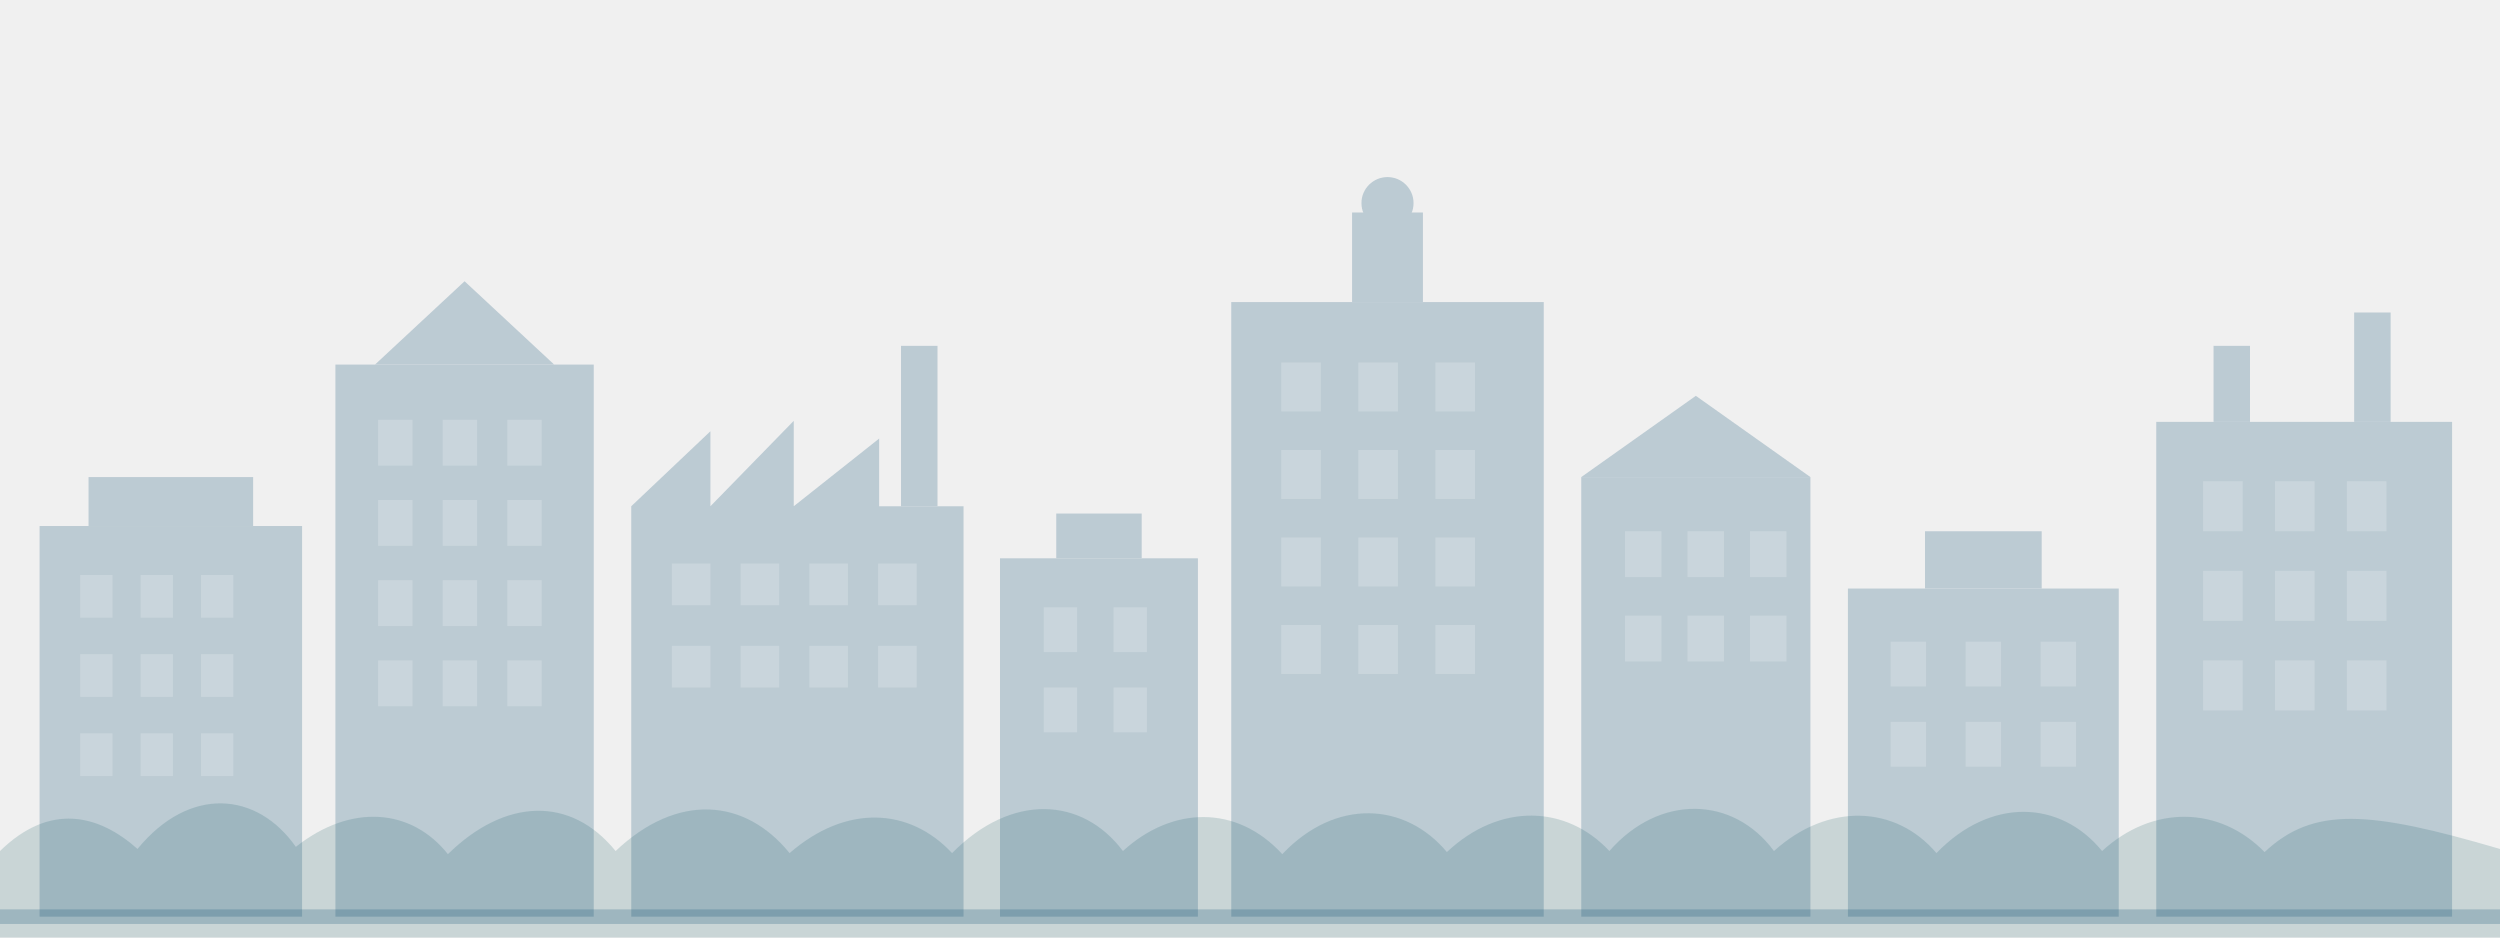
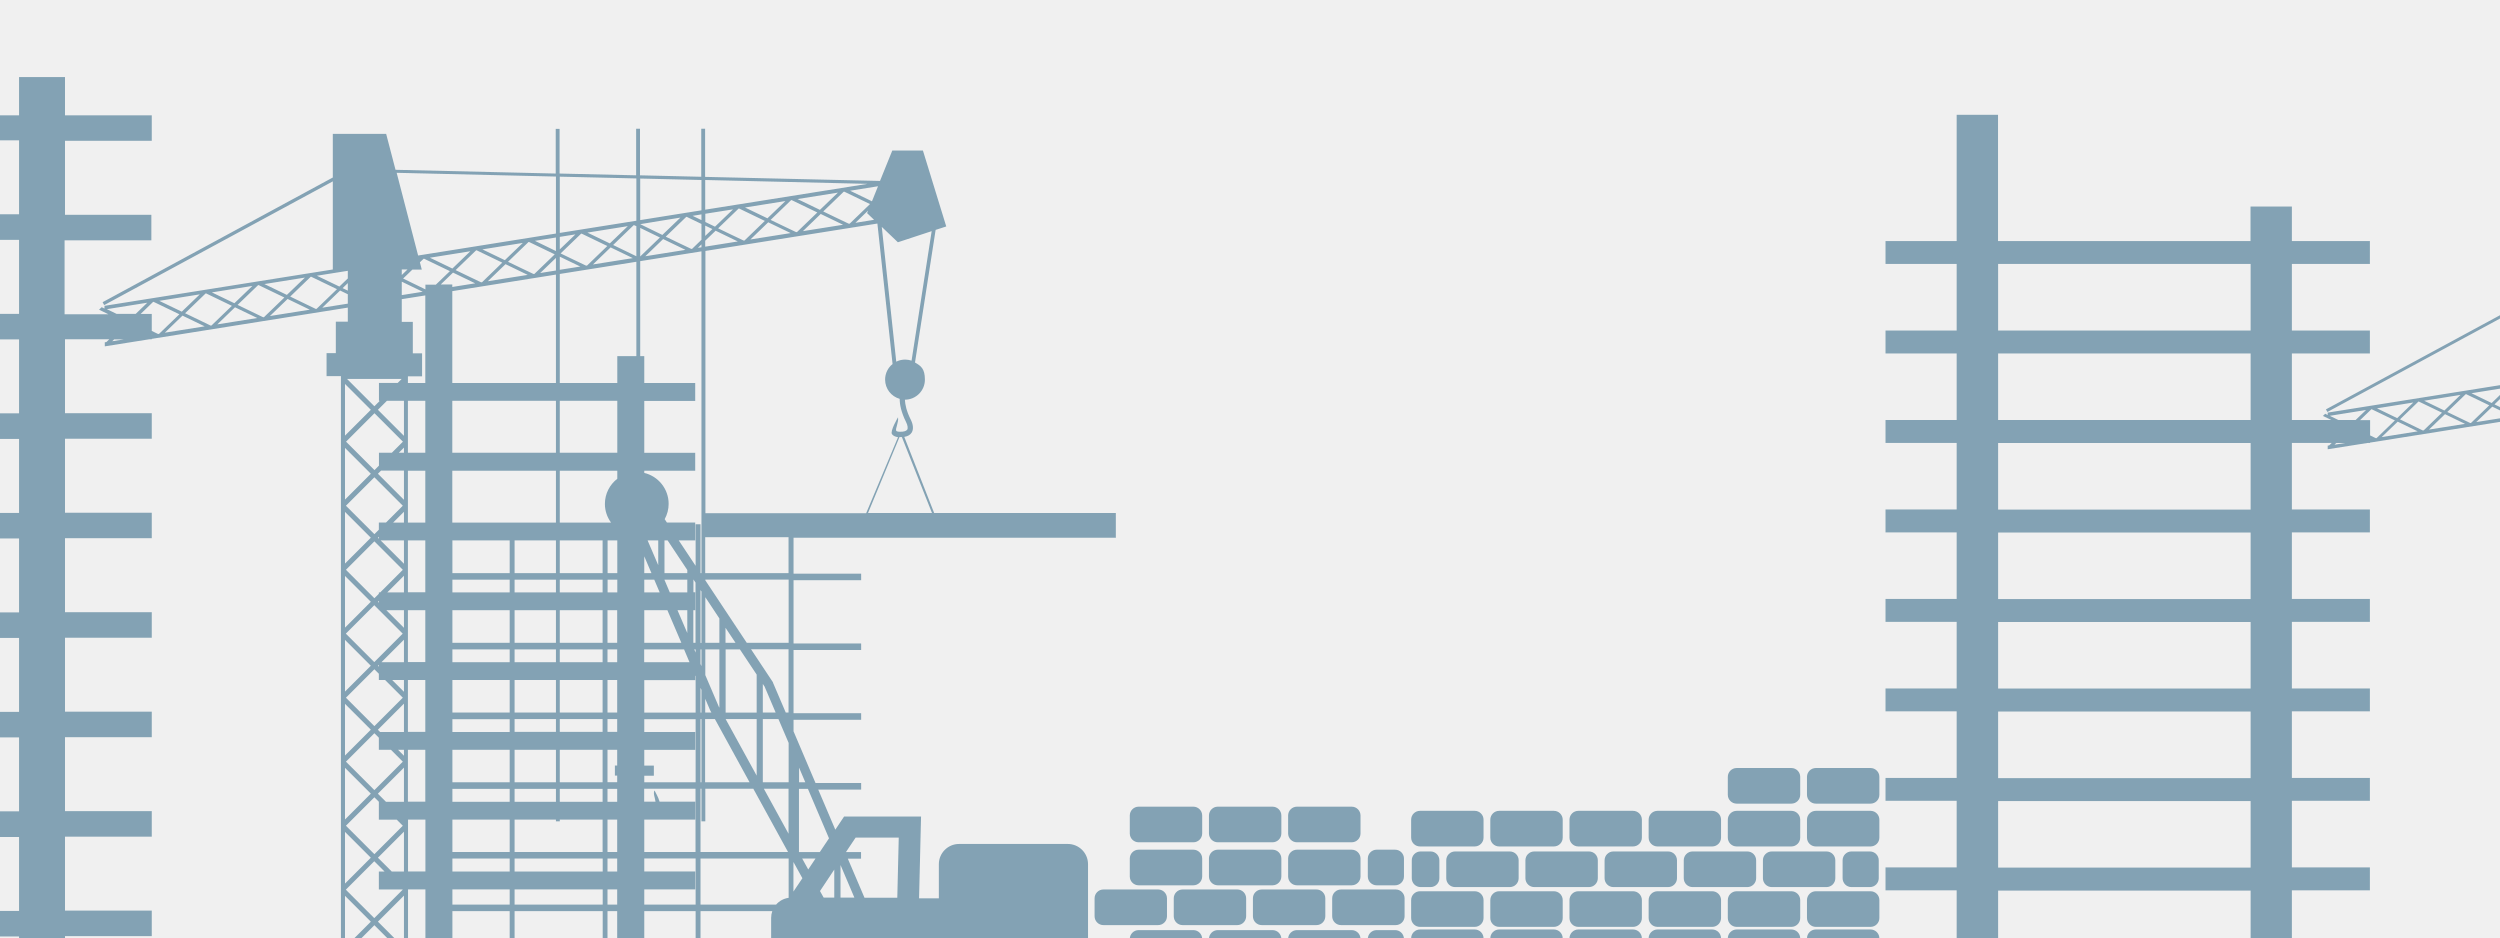
- <svg xmlns="http://www.w3.org/2000/svg" width="2400" height="900" viewBox="0 0 2400 900">
-   <g id="distant-tree-line" fill="#2B6A70" opacity=".2">
-     <path d="M0 817C48 770 95 782 132 815C182 754 247 760 284 813C337 771 395 776 430 820C485 766 548 764 591 817C650 761 715 766 758 819C812 772 873 775 914 819C971 761 1039 765 1078 817C1125 774 1187 772 1231 820C1282 766 1349 770 1389 818C1440 770 1504 773 1545 817C1593 762 1664 764 1703 817C1755 770 1820 773 1859 819C1911 765 1978 768 2018 817C2067 772 2131 774 2174 818C2221 774 2274 778 2400 815V900H0Z" />
+ <svg xmlns="http://www.w3.org/2000/svg" id="Layer_1" version="1.1" viewBox="0 0 2400 900">
+   <defs>
+     <style>
+       .st0, .st1 {
+         opacity: .5;
+       }
+ 
+       .st0, .st2 {
+         fill: #155477;
+       }
+     </style>
+   </defs>
+   <path class="st0" d="M1071.2,515.7v-23.2h-174.4l-28.7-73.1c3.3-.5,5.7-1.9,7.1-4.1,1.9-3.1,1.6-7.5-.9-12.5-4.1-8.1-5.4-14.5-5.6-19.1,0,0,0,0,0,0,10.6,0,19.2-8.6,19.2-19.2s-3.8-13.2-9.5-16.5l19.8-127.3,10.2-3.3-22.4-72.9h-29.4l-11.8,29.2-167.9-3.9v-46.2h-3.7v46.1l-58.8-1.4v-44.7h-3.7v44.7l-73.5-1.7v-42.9h-3.7v42.9l-153.8-3.6-9-34.5h-51.2v41.9l-221,119.7,1.5,2.8,219.5-118.8v84.6l-219.2,34.9v2.6l-2.7-1.3-2.5,2.4,9,4.4h-42.1v-71h83.3v-24.5H62.4v-71h83.3v-24.5H62.4v-36.7H18.3v36.7H-251.2V-24.5h-44.1V110.2h-75.9v24.5h75.9v71h-75.9v24.5h75.9v71h-75.9v24.5h75.9v71h-75.9v24.5h75.9v71h-75.9v24.5h75.9v71h-75.9v24.5h75.9v71h-75.9v24.5h75.9v71h-75.9v24.5h75.9v71h-75.9v24.5h75.9v71h-75.9v24.5h75.9v14.7h44.1v-14.7H18.3v14.7h44.1v-14.7h83.3v-24.5H62.4v-71h83.3v-24.5H62.4v-71h83.3v-24.5H62.4v-71h83.3v-24.5H62.4v-71h83.3v-24.5H62.4v-71h83.3v-24.5H62.4v-71h83.3v-24.5H62.4v-71h42.5l-2.8,2.7-1.5.2v3.9l42.8-6.8h2.3v-.4l188.2-30v13.5h-11.5v30.2h-8.9v22.1h13.8v3.2h-.1c0,.1.1.3.1.3v57.3h-.1c0,.1.1.3.1.3v3.6h-.1c0,.1.1.3.1.3v57.3h-.1c0,.1.1.3.1.3v3.6h-.1c0,.1.1.3.1.3v57.3h-.1c0,.1.1.3.1.3v3.6h-.1c0,.1.1.3.1.3v57.3h-.1c0,.1.1.3.1.3v3.6h-.1c0,.1.1.3.1.3v57.3h-.1c0,.1.1.3.1.3v3.6h-.1c0,.1.1.3.1.3v57.3h-.1c0,.1.1.3.1.3v3.6h-.1c0,.1.1.3.1.3v57.3h-.1c0,.1.1.3.1.3v3.6h-.1c0,.1.1.3.1.3v57.3h-.1c0,.1.1.3.1.3v3.6h-.1c0,.1.1.3.1.3v57.3h-.1c0,.1.1.3.1.3v3.6h-.1c0,.1.1.3.1.3v57.3h-.1c0,.1.1.3.1.3v13.5h64.3v-.8h16.7v10.3h25.9v-10.3h55v25.1h4.7v-25.1h84.6v25.1h4.7v-25.1h9.3v10.3h25.9v-10.3h48.9v-17.2h-48.9v-46.6h49.3v88.9h4.7v-88.9h69.2c2.5,6.4,8.4,11.1,15.4,12.1v14.2c-13.5,2.6-23.7,14.5-23.7,28.8s10.2,26.2,23.7,28.8v5.1h4.7v-4.6c.3,0,.6,0,.9,0h261.5c16.2,0,29.3-13.1,29.3-29.3s-13.1-29.3-29.3-29.3h-73.1v-13.4h74.1c10.7,0,19.4-8.7,19.4-19.4v-88c0-10.7-8.7-19.4-19.4-19.4h-104.4c-10.7,0-19.4,8.7-19.4,19.4v32.8h-19l1.9-78.5h-73.9l-8.4,12.6-16.4-38.5h41.2v-6.3h-43.8l-21.1-49.6v-11.1h64.9v-6.3h-64.9v-60.7h64.9v-6.3h-64.9v-60.7h64.9v-6.3h-64.9v-34.5h309.5ZM-251.2,134.7H18.3v71H-251.2v-71ZM-251.2,230.3H18.3v71H-251.2v-71ZM18.3,970H-251.2v-71H18.3v71ZM18.3,874.5H-251.2v-71H18.3v71ZM18.3,778.9H-251.2v-71H18.3v71ZM18.3,683.4H-251.2v-71H18.3v71ZM18.3,587.9H-251.2v-71H18.3v71ZM18.3,492.4H-251.2v-71H18.3v71ZM18.3,396.8H-251.2v-71H18.3v71ZM894.7,492.5h-61.4l30.2-72.9c.2,0,.3,0,.5,0,.2,0,.4,0,.6,0,.4,0,.8,0,1.2,0l28.9,72.9ZM861.9,232.6l32.5-10.7-19.3,124.3c-1.9-.6-4-1-6.1-1-3.1,0-6,.7-8.6,2l-13.9-129.4,15.5,14.8ZM856.7,349.6c-4.3,3.5-7,8.9-7,14.8,0,8.8,5.9,16.2,14,18.5,0,5.4,1.4,12.8,6.1,22.2,1.6,3.2,2,6,1.1,7.4-.9,1.3-3.2,2-6.7,2-2.9,0-3.7-.7-3.8-.9-.6-.8.1-3.4.7-5.3.7-2.6,1.4-5.2,1-7.7,0,0-7.9,13.3-5.8,16.2,1.2,1.6,3.1,2.5,5.8,2.9l-30.6,73h-154.3v-251.8l165.1-26.3,14.6,135.2ZM745,868.4h-72.5v-44.2h84.6v37.7c-4.8.7-9,3-12,6.5ZM387.8,970.7h-.6l-24.4-24.4,25-25v49.5ZM359.4,942.8l-27.3-27.3,27.3-27.3,15.5,15.5h-11.1v17.2h17.6l-22,22ZM396.3,339.2v-30.2h-10.6v-21.8l22.6-3.6v84.1h-16.7v-6.4h13.6v-22.1h-8.9ZM403.1,251.8l3.6-3.4h.5c0,0,24.7,11.9,24.7,11.9l-13.5,13h-10v4.5l-21.4-10.4,8.9-8.6h9l-1.8-7ZM839.2,211l-18,2.9,12.2-11.8-1,2.5,6.8,6.5ZM815.6,214.7h-.9c0,.1-24.4-11.7-24.4-11.7l19.7-19h.5c0,0,24.7,11.9,24.7,11.9l-19.6,18.9ZM809.2,215.8l-38.4,6.1,17.1-16.5,21.3,10.3ZM787.2,201.5l-21.6-10.4,38.8-6.2-17.3,16.6ZM784.7,203.9l-19.6,18.9h-.9c0,.1-24.4-11.7-24.4-11.7l19.7-19h.5c0,0,24.7,11.9,24.7,11.9ZM758.8,223.8l-38.4,6.1,17.1-16.5,21.4,10.3ZM736.8,209.6l-21.6-10.4,38.8-6.2-17.3,16.6ZM734.3,212l-19.6,18.9h-.9c0,.1-24.4-11.7-24.4-11.7l19.7-19h.5c0,0,24.7,11.9,24.7,11.9ZM677,231.1l10-9.6,21.3,10.3-31.3,5v-5.7ZM673.4,237.4l-3.4.5,3.4-3.3v2.8ZM677,226.6v-10l6.9,3.3-6.9,6.6ZM686.4,217.6l-9.3-4.5v-7.9l26.6-4.2-17.3,16.6ZM673.4,211.3l-8.5-4.1,8.5-1.4v5.5ZM673.4,214.9v15.3l-9,8.7h-.9c0,.1-24.4-11.7-24.4-11.7l19.7-19h.5c0,0,14.1,6.8,14.1,6.8ZM657.9,239.9l-38.4,6.1,17.1-16.5,21.3,10.3ZM636,225.6l-21.4-10.4h0c0-.1,38.6-6.3,38.6-6.3l-17.3,16.6ZM633.5,228l-18.9,18.2v-27.4l18.9,9.2ZM673.4,567.8v49.4h-.9v-50.7l.9,1.3ZM726.4,684.1h-29.8v-60.7h13.7l16.1,24.2v36.5ZM757,800.4l-23.7-43.2h23.7v43.2ZM677,690.3h9.3l33.3,60.7h-42.7v-60.7ZM673.4,751h-.9v-60.7h.9v60.7ZM690,678.3l-12.9-30.2v-24.7h13.5v56l-.6-1.1ZM681.8,682l1.1,2h-5.9v-13.2l4.8,11.2ZM696.6,690.3h29.8v54.3l-29.8-54.3ZM696.5,617.1v-14.4l9.6,14.4h-9.6ZM690.6,617.1h-13.5v-43.8l13.5,20.4v23.4ZM434.3,853.8h55v14.6h-55v-14.6ZM376.1,836.7l-13.3-13.3,25-25v38.3h-11.7ZM362.8,761.9l25-25v32.8h-17.3l-7.7-7.7ZM362.8,700.5l25-25v27.2h-22.9l-2.1-2.1ZM365.8,451.8h22v28l-25-25,3-3ZM423,273.2l11.9-11.5,21.3,10.3-22,3.5v-2.4h-11.3ZM533.7,263.6v104.1h-99.5v-88.2l99.5-15.9ZM468.2,270.1l17.1-16.5,21.3,10.3-38.4,6.1ZM537.4,246.4l19.7,9.5-19.7,3.1v-12.7ZM533.7,259.7l-15.1,2.4,15.1-14.5v12.1ZM533.7,384.8v49.8h-99.5v-49.8h99.5ZM631.9,518.8v23.8l-10.2-23.8h10.2ZM643,568.7l-5.1-12v-.2h21.9v12.2h-16.7ZM659.8,585.8v21.9l-9.4-21.9h9.4ZM633.3,568.7h-14.8v-12.2h9.6l5.2,12.2ZM434.3,786.8h55v31.1h-55v-31.1ZM434.3,769.7v-12.4h55v12.4h-55ZM434.3,719.8h55v31.2h-55v-31.2ZM434.3,702.7v-12.3h55v12.3h-55ZM592.6,518.8v31.4h-9.3v-31.4h9.3ZM592.6,568.7h-9.3v-12.2h9.3v12.2ZM494,652.8h39.7v31.2h-39.7v-31.2ZM578.5,568.7h-41.1v-12.2h41.1v12.2ZM578.5,635.7h-41.1v-12.3h41.1v12.3ZM537.4,617.1v-31.3h41.1v31.3h-41.1ZM533.7,568.7h-39.7v-12.2h39.7v12.2ZM533.7,585.8v31.3h-39.7v-31.3h39.7ZM533.7,623.4v12.3h-39.7v-12.3h39.7ZM537.4,652.8h41.1v31.2h-41.1v-31.2ZM583.2,652.8h9.3v31.2h-9.3v-31.2ZM583.2,635.7v-12.3h9.3v12.3h-9.3ZM583.2,617.1v-31.3h9.3v31.3h-9.3ZM578.5,550.2h-41.1v-31.4h41.1v31.4ZM533.7,550.2h-39.7v-31.4h39.7v31.4ZM489.3,550.2h-55v-31.4h55v31.4ZM434.3,556.5h55v12.2h-55v-12.2ZM489.3,585.8v31.3h-55v-31.3h55ZM434.3,623.4h55v12.3h-55v-12.3ZM489.3,652.8v31.2h-55v-31.2h55ZM494,690.3h39.7v12.3h-39.7v-12.3ZM537.4,690.3h41.1v12.3h-41.1v-12.3ZM583.2,690.3h9.3v12.3h-9.3v-12.3ZM580.7,483.7c0,6.7,2.2,12.9,5.9,18h-49.2v-49.8h55.2v7.7c-7.2,5.6-11.9,14.3-11.9,24.2ZM533.7,501.7h-99.5v-49.8h99.5v49.8ZM408.3,501.7h-16.7v-49.8h16.7v49.8ZM408.3,518.8v49.8h-16.7v-49.8h16.7ZM408.3,585.8v49.8h-16.7v-49.8h16.7ZM408.3,652.8v49.8h-16.7v-49.8h16.7ZM408.3,719.8v49.8h-16.7v-49.8h16.7ZM494,757.3h39.7v12.4h-39.7v-12.4ZM494,751v-31.2h39.7v31.2h-39.7ZM537.4,719.8h41.1v31.2h-41.1v-31.2ZM583.2,719.8h9.3v15.1h-2.2v9.7h2.2v6.3h-9.3v-31.2ZM618.5,550.2v-16.1l6.9,16.1h-6.9ZM592.6,434.6h-55.2v-49.8h55.2v49.8ZM408.3,434.6h-16.7v-49.8h16.7v49.8ZM387.8,434.6h-4.9l4.9-4.9v4.9ZM387.8,501.7h-10.4l10.4-10.4v10.4ZM362.8,516.2l.9-.9v1.9l-.9-.9ZM387.8,518.8v22.4l-22.4-22.4h22.4ZM387.8,568.7h-16l16-16v16ZM387.8,585.8v16.9l-16.9-16.9h16.9ZM363.7,578.6l-.9-.9.9-.9v1.9ZM387.8,635.7h-21.6l21.6-21.6v21.6ZM387.8,652.8v11.3l-11.3-11.3h11.3ZM363.7,640l-.9-.9.9-.9v1.9ZM387.8,719.8v5.7l-5.7-5.7h5.7ZM387.8,786.8h0c0,.1-.1,0-.1,0h.1ZM391.7,786.8h16.7v49.8h-16.7v-49.8ZM434.3,824.2h55v12.5h-55v-12.5ZM494,903.7v-29h84.6v29h-84.6ZM494,868.4v-14.6h84.6v14.6h-84.6ZM494,836.7v-12.5h84.6v12.5h-84.6ZM494,817.9v-31.1h39.7v1.7h3.7v-1.7h41.1v31.1h-84.6ZM537.4,769.7v-12.4h41.1v12.4h-41.1ZM583.2,757.3h9.3v12.4h-9.3v-12.4ZM618.5,585.8h22.2l13.4,31.3h-35.6v-31.3ZM665.7,585.8h1.7v-17.2h-1.7v-12.2h.1l1.9,2.9v57.8h-2.1v-31.3ZM659.8,550.2h-21.9v-31.4h3l18.9,28.4v2.9ZM592.6,341.9v25.8h-55.2v-104.7l73.5-11.7v90.6h-18.3ZM569.1,254l17.1-16.5,21.3,10.3-38.4,6.1ZM610.9,246l-22.3-10.8,19.7-19h.5c0,0,2.1.9,2.1.9v28.9ZM585.5,233.7l-21.6-10.4,38.8-6.2-17.3,16.6ZM583.1,236.1l-19.6,18.9h-.9c0,.1-24.4-11.7-24.4-11.7l19.7-19h.5c0,0,24.7,11.9,24.7,11.9ZM537.4,239.5v-12.1l15-2.4-15,14.4ZM533.7,241l-20.2-9.8,20.2-3.2v13ZM532.6,244.1l-19.6,18.9h-.9c0,.1-24.4-11.7-24.4-11.7l19.7-19h.5c0,0,24.7,11.9,24.7,11.9ZM484.7,249.8l-21.6-10.4,38.8-6.2-17.3,16.6ZM482.2,252.1l-19.5,18.9h-.9c0,.1-24.4-11.7-24.4-11.7l19.7-19h.5c0,0,24.7,11.9,24.7,11.9ZM434.3,257.8l-21.6-10.4,38.8-6.2-17.2,16.6ZM385.7,264v-5.3h5.5l-5.5,5.3ZM405.8,280.1l-20.1,3.2v-12.9l20.1,9.7ZM387.8,384.8v33.6l-25-25,8.6-8.6h16.5ZM386.7,424.1l-10.5,10.5h-12.4v12.4l-4.3,4.3-27.3-27.3,27.3-27.3,27.3,27.3ZM386.7,485.5l-16.1,16.1h-6.9v6.9l-4.3,4.3-27.3-27.3,27.3-27.3,27.3,27.3ZM386.7,547l-21.7,21.7h-1.3v1.3l-4.3,4.3-27.3-27.3,27.3-27.3,27.3,27.3ZM363.7,585.4v.4h.4l22.5,22.5-27.3,27.3-27.3-27.3,27.3-27.3,4.3,4.3ZM363.7,646.8v6h6l17,17-27.3,27.3-27.3-27.3,27.3-27.3,4.3,4.3ZM363.7,708.2v11.6h11.6l11.4,11.4-27.3,27.3-27.3-27.3,27.3-27.3,4.3,4.3ZM363.7,769.7v17.2h17.2l5.8,5.8-27.3,27.3-27.3-27.3,27.3-27.3,4.3,4.3ZM369.3,836.7h-5.6v17.2h22.7l.2.2-27.3,27.3-27.3-27.3,27.3-27.3,9.9,9.9ZM381.7,903.7l-18.9-18.9,25-25v43.9h-6.2ZM391.7,853.8h16.7v49.8h-16.7v-49.8ZM434.3,874.7h55v29h-55v-29ZM583.2,903.7v-29h9.3v29h-9.3ZM583.2,868.4v-14.6h9.3v14.6h-9.3ZM583.2,836.7v-12.5h9.3v12.5h-9.3ZM583.2,817.9v-31.1h9.3v31.1h-9.3ZM618.5,623.4h38.2l5.2,12.3h-43.5v-12.3ZM666.5,623.4h1.3v3.1l-1.3-3.1ZM672.5,623.4h.9v16.1l-.9-2v-14.1ZM673.4,662.3v21.8h-.9v-23.8l.9,2ZM787.2,855.4l13.7-20.6v26.9h-10.2l-3.5-6.3ZM806.9,861.7v-31.3l13.3,31.3h-13.3ZM775.9,834.7l-5.8-10.5h12.8l-7,10.5ZM770.3,843.1l-8.6,12.8v-28.4l8.6,15.6ZM672.5,817.9v-60.7h.9v31.3h3.7v-31.3h46.1l33.3,60.7h-84ZM757,751h-24.7v-60.7h15l9.8,22.9v37.8ZM732.3,684.1v-27.5l1.7,2.5,10.6,24.9h-12.3ZM742.1,655.2l-.2-.4-20.9-31.5h36v60.7h-2.7l-12.3-28.8ZM716.9,617.1l-39.8-60v-.7h80v60.7h-40.2ZM672.5,550.2v-46.9h-4.7v39.9l-16.2-24.4h15.8v-17.2h-27.2l-2.1-3.2c2.4-4.4,3.8-9.4,3.8-14.7,0-14.4-10-26.5-23.4-29.7v-2.1h48.9v-17.2h-48.9v-49.8h48.9v-17.2h-48.9v-25.8h-3.9v-91.2l58.8-9.4v308.9h-.9ZM837,193.2l-20.9-10.1,26.8-4.3-5.8,14.4ZM832.9,176.5l-155.9,24.8v-28.5l155.9,3.7ZM673.4,172.7v29.2l-58.8,9.4v-39.9l58.8,1.4ZM610.9,171.3v40.6l-73.5,11.7v-54l73.5,1.7ZM533.7,169.5v54.7l-132.3,21.1-20.6-79.4,152.9,3.6ZM333.9,259.9v7.4l-8.1,7.8-21.6-10.4,29.6-4.7ZM333.9,271.8v7.2l-5-2.4,5-4.8ZM292.7,266.5l-17.3,16.6-21.6-10.4,38.8-6.2ZM242.3,274.5l-17.3,16.6-21.6-10.4,38.8-6.2ZM191.8,282.6l-17.3,16.6-21.6-10.4,38.8-6.2ZM102.6,296.8l38.8-6.2-11.1,10.7h-18.4l-9.3-4.5ZM107.7,327.6l1.9-1.8h9.4l-11.3,1.8ZM145.7,321.5v-.3l.5.2h-.5ZM151.7,320.6l-6-2.9v-16.3h-10.7l12-11.6h.5c0,0,24.7,11.9,24.7,11.9l-19.6,18.9h-.9ZM158.1,319.5l17.1-16.5,21.3,10.3-38.4,6.1ZM202.1,312.5l-24.4-11.8,19.7-19h.5c0,0,24.7,11.9,24.7,11.9l-19.6,18.9h-.9ZM208.5,311.5l17.1-16.5,21.4,10.3-38.4,6.1ZM252.5,304.5l-24.4-11.8,19.7-19h.5c0,0,24.7,11.9,24.7,11.9l-19.6,18.9h-.9ZM259,303.5l17.1-16.5,21.3,10.3-38.4,6.1ZM303,296.5l-24.4-11.8,19.7-19h.5c0,0,24.7,11.9,24.7,11.9l-19.6,18.9h-.9ZM309.4,295.4l17.1-16.5,7.4,3.6v9l-24.5,3.9ZM385.6,363.8l-3.8,3.8h-18v17.2h.8l-5.2,5.2-26.2-26.2h52.3ZM331.2,368.6l24.8,24.8-24.8,24.8v-49.6ZM331.2,430l24.8,24.8-24.8,24.8v-49.6ZM331.2,491.4l24.8,24.8-24.8,24.8v-49.6ZM331.2,552.9l24.8,24.8-24.8,24.8v-49.6ZM331.2,614.3l24.8,24.8-24.8,24.8v-49.6ZM331.2,675.7l24.8,24.8-24.8,24.8v-49.6ZM331.2,737.1l24.8,24.8-24.8,24.8v-49.6ZM331.2,798.6l24.8,24.8-24.8,24.8v-49.6ZM331.2,860l24.8,24.8-24.8,24.8v-49.6ZM331.2,921.4l24.8,24.8-24.8,24.8v-49.6ZM331.2,977.8l28.2-28.2,21.1,21.1h-16.7v14.1h-32.5v-7ZM391.7,970.7v-49.8h16.7v49.8h-16.7ZM434.3,970.7v-46.6h55v46.6h-55ZM494,970.7v-46.6h84.6v46.6h-84.6ZM592.6,970.7h-9.3v-46.6h9.3v46.6ZM667.8,917.8h-.4v-14.1h-48.9v-29h49.3v43.1ZM667.8,868.4h-49.3v-14.6h48.9v-17.2h-48.9v-12.5h49.3v44.2ZM667.8,817.9h-49.3v-31.1h48.9v-17.2h-34.2c-1.3-4.7-4.2-9.1-4.8-10.8-1.7,2.5.4,6.9.9,10.8h-10.9v-12.4h49.3v60.7ZM667.8,751h-49.3v-6.3h9.2v-9.7h-9.2v-15.1h48.9v-17.2h-48.9v-12.3h49.3v60.7ZM618.5,684.1v-31.2h48.9v-4.4l.4.8v34.8h-49.3ZM672.5,917.8v-43.1h68.9c-.7,2-1.1,4.2-1.1,6.4v35.8c0,.3,0,.6,0,.9h-67.8ZM828.8,949.7h-66.1c-.3,0-.6,0-.9,0v-13.4h67v13.4ZM862.8,804.1l-1.4,57.7h-31.5l-16-37.5h12.7v-6.3h-14.5l9.3-13.9h41.4ZM795.9,804.7l-8.9,13.3h-20v-60.7h8.6l20.2,47.4ZM773.1,751h-6v-14.1l6,14.1ZM757,690.3h0c0,0,0,0,0,0ZM757,550.2h-80v-34.5h80v34.5Z" />
+   <path class="st0" d="M3107.9,596.1v-20.9h-156.9l-25.8-65.8c3-.5,5.2-1.7,6.4-3.7,1.7-2.8,1.5-6.7-.8-11.2-3.7-7.3-4.8-13.1-5-17.2,0,0,0,0,0,0,9.5,0,17.3-7.7,17.3-17.3s-3.4-11.9-8.5-14.9l17.8-114.5,9.1-3-20.2-65.6h-26.5l-10.6,26.3-151-3.5v-41.6h-3.3v41.5l-52.9-1.2v-40.3h-3.3v40.2l-66.1-1.5v-38.6h-3.3v38.6l-138.3-3.2-8.1-31h-46.1v37.7l-198.9,107.6,1.4,2.5,197.5-106.9v76.1l-197.2,31.4v2.3l-2.4-1.2-2.2,2.1,8.1,3.9h-37.9v-63.9h74.9v-22h-74.9v-63.9h74.9v-22h-74.9v-33.1h-39.7v33.1h-242.4v-121.2h-39.7v121.2h-68.3v22h68.3v63.9h-68.3v22h68.3v63.9h-68.3v22h68.3v63.9h-68.3v22h68.3v63.9h-68.3v22h68.3v63.9h-68.3v22h68.3v63.9h-68.3v22h68.3v63.9h-68.3v22h68.3v63.9h-68.3v22h68.3v63.9h-68.3v22h68.3v13.2h39.7v-13.2h242.4v13.2h39.7v-13.2h74.9v-22h-74.9v-63.9h74.9v-22h-74.9v-63.9h74.9v-22h-74.9v-63.9h74.9v-22h-74.9v-63.9h74.9v-22h-74.9v-63.9h74.9v-22h-74.9v-63.9h74.9v-22h-74.9v-63.9h38.3l-2.5,2.4-1.4.2v3.5l38.5-6.1h2.1v-.3l169.4-27v12.2h-10.3v27.2h-8v19.9h12.4v2.9h-.1c0,.1.1.2.1.2v51.5h-.1c0,.1.1.2.1.2v3.3h-.1c0,.1.1.2.1.2v51.5h-.1c0,.1.1.2.1.2v3.3h-.1c0,.1.1.2.1.2v51.5h-.1c0,.1.1.2.1.2v3.3h-.1c0,.1.1.2.1.2v51.5h-.1c0,.1.1.2.1.2v3.3h-.1c0,.1.1.2.1.2v51.5h-.1c0,.1.1.2.1.2v3.3h-.1c0,.1.1.2.1.2v51.5h-.1c0,.1.1.2.1.2v3.3h-.1c0,.1.1.2.1.2v51.5h-.1c0,.1.1.2.1.2v3.3h-.1c0,.1.1.2.1.2v51.5h-.1c0,.1.1.2.1.2v3.3h-.1c0,.1.1.2.1.2v51.5h-.1c0,.1.1.2.1.2v3.3h-.1c0,.1.1.2.1.2v51.5h-.1c0,.1.1.2.1.2v12.1h57.8v-.7h15v9.3h23.3v-9.3h49.5v22.6h4.2v-22.6h76.1v22.6h4.2v-22.6h8.4v9.3h23.3v-9.3h44v-15.5h-44v-42h44.4v80h4.2v-80h62.2c2.3,5.8,7.5,10,13.8,10.9v12.7c-12.2,2.4-21.3,13.1-21.3,25.9s9.2,23.5,21.3,25.9v4.6h4.2v-4.1c.3,0,.6,0,.8,0h235.2c14.6,0,26.4-11.8,26.4-26.4s-11.8-26.4-26.4-26.4h-65.7v-12.1h66.6c9.6,0,17.4-7.8,17.4-17.4v-79.2c0-9.6-7.8-17.4-17.4-17.4h-93.9c-9.6,0-17.4,7.8-17.4,17.4v29.5h-17.1l1.7-70.7h-66.5l-7.5,11.3-14.7-34.6h37v-5.6h-39.4l-19-44.6v-10h58.4v-5.6h-58.4v-54.6h58.4v-5.6h-58.4v-54.6h58.4v-5.6h-58.4v-31.1h278.4ZM1918.2,253.4h242.4v63.9h-242.4v-63.9ZM1918.2,339.3h242.4v63.9h-242.4v-63.9ZM2160.6,1004.8h-242.4v-63.9h242.4v63.9ZM2160.6,918.9h-242.4v-63.9h242.4v63.9ZM2160.6,832.9h-242.4v-63.9h242.4v63.9ZM2160.6,747h-242.4v-63.9h242.4v63.9ZM2160.6,661h-242.4v-63.9h242.4v63.9ZM2160.6,575.1h-242.4v-63.9h242.4v63.9ZM2160.6,489.2h-242.4v-63.9h242.4v63.9ZM2949.1,575.2h-55.2l27.2-65.6c.2,0,.3,0,.5,0,.2,0,.4,0,.5,0,.4,0,.7,0,1.1,0l26,65.6ZM2919.6,341.5l29.2-9.6-17.4,111.8c-1.7-.6-3.6-.9-5.5-.9-2.8,0-5.4.7-7.7,1.8l-12.5-116.5,13.9,13.3ZM2914.9,446.7c-3.9,3.2-6.3,8-6.3,13.3,0,7.9,5.3,14.6,12.6,16.6,0,4.9,1.3,11.6,5.5,19.9,1.4,2.9,1.8,5.4,1,6.7-.8,1.2-2.9,1.8-6,1.8-2.7,0-3.3-.7-3.4-.8-.5-.7.1-3.1.6-4.8.6-2.3,1.3-4.7.9-7,0,0-7.1,12-5.2,14.5,1,1.4,2.8,2.2,5.2,2.6l-27.6,65.7h-138.8v-226.5l148.6-23.7,13.1,121.7ZM2814.5,913.5h-65.3v-39.8h76.1v33.9c-4.3.6-8.1,2.7-10.8,5.9ZM2493.1,1005.4h-.5l-22-22,22.5-22.5v44.5ZM2467.5,980.4l-24.6-24.6,24.6-24.6,13.9,13.9h-10v15.5h15.9l-19.8,19.8ZM2500.8,437.3v-27.2h-9.6v-19.6l20.4-3.2v75.7h-15v-5.8h12.2v-19.9h-8ZM2506.8,358.6l3.2-3.1h.4c0,0,22.2,10.7,22.2,10.7l-12.1,11.7h-9v4.1l-19.2-9.3,8-7.8h8.1l-1.6-6.3ZM2899.2,322l-16.2,2.6,11-10.6-.9,2.2,6.1,5.8ZM2878,325.3h-.8c0,.1-22-10.5-22-10.5l17.7-17.1h.4c0,0,22.2,10.7,22.2,10.7l-17.6,17ZM2872.2,326.3l-34.6,5.5,15.4-14.8,19.2,9.3ZM2852.4,313.5l-19.4-9.4,34.9-5.6-15.5,15ZM2850.2,315.6l-17.6,17h-.8c0,.1-22-10.5-22-10.5l17.7-17.1h.4c0,0,22.2,10.7,22.2,10.7ZM2826.8,333.5l-34.6,5.5,15.4-14.8,19.2,9.3ZM2807.1,320.7l-19.4-9.4,34.9-5.6-15.5,15ZM2804.8,322.8l-17.6,17h-.8c0,.1-22-10.5-22-10.5l17.7-17.1h.4c0,0,22.2,10.7,22.2,10.7ZM2753.3,340.1l9-8.6,19.2,9.3-28.2,4.5v-5.1ZM2750,345.7l-3.1.5,3.1-3v2.5ZM2753.3,336v-9l6.2,3-6.2,6ZM2761.7,327.9l-8.4-4.1v-7.1l23.9-3.8-15.5,15ZM2750,322.2l-7.7-3.7,7.7-1.2v5ZM2750,325.5v13.7l-8.1,7.8h-.8c0,.1-22-10.5-22-10.5l17.7-17.1h.4c0,0,12.7,6.1,12.7,6.1ZM2736.1,348l-34.6,5.5,15.4-14.8,19.2,9.3ZM2716.3,335.2l-19.2-9.3h0c0,0,34.8-5.6,34.8-5.6l-15.5,15ZM2714.1,337.3l-17,16.4v-24.7l17,8.2ZM2750,642.9v44.4h-.8v-45.6l.8,1.2ZM2797.7,747.6h-26.8v-54.6h12.4l14.5,21.8v32.8ZM2825.3,852.3l-21.3-38.8h21.3v38.8ZM2753.3,753.2h8.4l30,54.6h-38.4v-54.6ZM2750,807.8h-.8v-54.6h.8v54.6ZM2764.9,742.4l-11.6-27.2v-22.2h12.2v50.4l-.6-1ZM2757.6,745.8l1,1.8h-5.3v-11.9l4.3,10.1ZM2770.8,753.2h26.8v48.8l-26.8-48.8ZM2770.8,687.4v-13l8.6,13h-8.6ZM2765.5,687.4h-12.2v-39.4l12.2,18.4v21.1ZM2534.9,900.3h49.5v13.1h-49.5v-13.1ZM2482.5,884.9l-12-12,22.5-22.5v34.5h-10.6ZM2470.6,817.7l22.5-22.5v29.5h-15.6l-6.9-6.9ZM2470.6,762.4l22.5-22.5v24.5h-20.6l-1.9-1.9ZM2473.3,538.6h19.8v25.2l-22.5-22.5,2.7-2.7ZM2524.7,377.9l10.7-10.3,19.2,9.3-19.8,3.2v-2.1h-10.1ZM2624.4,369.3v93.6h-89.5v-79.4l89.5-14.3ZM2565.4,375.2l15.4-14.8,19.2,9.3-34.6,5.5ZM2627.7,353.8l17.7,8.6-17.7,2.8v-11.4ZM2624.4,365.8l-13.5,2.2,13.5-13.1v10.9ZM2624.4,478.4v44.8h-89.5v-44.8h89.5ZM2712.7,598.9v21.5l-9.2-21.5h9.2ZM2722.7,643.8l-4.6-10.8v-.2h19.7v11h-15ZM2737.7,659.2v19.7l-8.4-19.7h8.4ZM2713.9,643.8h-13.3v-11h8.6l4.7,11ZM2534.9,840h49.5v28h-49.5v-28ZM2534.9,824.6v-11.2h49.5v11.2h-49.5ZM2534.9,779.8h49.5v28h-49.5v-28ZM2534.9,764.3v-11.1h49.5v11.1h-49.5ZM2677.3,598.9v28.2h-8.4v-28.2h8.4ZM2677.3,643.8h-8.4v-11h8.4v11ZM2588.6,719.5h35.7v28.1h-35.7v-28.1ZM2664.7,643.8h-37v-11h37v11ZM2664.7,704h-37v-11h37v11ZM2627.7,687.4v-28.2h37v28.2h-37ZM2624.4,643.8h-35.7v-11h35.7v11ZM2624.4,659.2v28.2h-35.7v-28.2h35.7ZM2624.4,693v11h-35.7v-11h35.7ZM2627.7,719.5h37v28.1h-37v-28.1ZM2668.9,719.5h8.4v28.1h-8.4v-28.1ZM2668.9,704v-11h8.4v11h-8.4ZM2668.9,687.4v-28.2h8.4v28.2h-8.4ZM2664.7,627.1h-37v-28.2h37v28.2ZM2624.4,627.1h-35.7v-28.2h35.7v28.2ZM2584.4,627.1h-49.5v-28.2h49.5v28.2ZM2534.9,632.8h49.5v11h-49.5v-11ZM2584.4,659.2v28.2h-49.5v-28.2h49.5ZM2534.9,693h49.5v11h-49.5v-11ZM2584.4,719.5v28.1h-49.5v-28.1h49.5ZM2588.6,753.2h35.7v11.1h-35.7v-11.1ZM2627.7,753.2h37v11.1h-37v-11.1ZM2668.9,753.2h8.4v11.1h-8.4v-11.1ZM2666.6,567.3c0,6,2,11.6,5.3,16.2h-44.2v-44.8h49.7v6.9c-6.5,5-10.7,12.9-10.7,21.7ZM2624.4,583.5h-89.5v-44.8h89.5v44.8ZM2511.6,583.5h-15v-44.8h15v44.8ZM2511.6,598.9v44.8h-15v-44.8h15ZM2511.6,659.2v44.8h-15v-44.8h15ZM2511.6,719.5v44.8h-15v-44.8h15ZM2511.6,779.8v44.8h-15v-44.8h15ZM2588.6,813.4h35.7v11.2h-35.7v-11.2ZM2588.6,807.8v-28h35.7v28h-35.7ZM2627.7,779.8h37v28h-37v-28ZM2668.9,779.8h8.4v13.6h-2v8.7h2v5.7h-8.4v-28ZM2700.6,627.1v-14.5l6.2,14.5h-6.2ZM2677.3,523.2h-49.7v-44.8h49.7v44.8ZM2511.6,523.2h-15v-44.8h15v44.8ZM2493.1,523.2h-4.4l4.4-4.4v4.4ZM2493.1,583.5h-9.4l9.4-9.4v9.4ZM2470.6,596.6l.8-.8v1.7l-.8-.8ZM2493.1,598.9v20.2l-20.2-20.2h20.2ZM2493.1,643.8h-14.4l14.4-14.4v14.4ZM2493.1,659.2v15.2l-15.2-15.2h15.2ZM2471.4,652.7l-.8-.8.8-.8v1.7ZM2493.1,704h-19.4l19.4-19.4v19.4ZM2493.1,719.5v10.2l-10.2-10.2h10.2ZM2471.4,708l-.8-.8.8-.8v1.7ZM2493.1,779.8v5.1l-5.1-5.1h5.1ZM2493.1,840h0c0,.1-.1,0-.1,0h.1ZM2496.5,840h15v44.8h-15v-44.8ZM2534.9,873.7h49.5v11.2h-49.5v-11.2ZM2588.6,945.2v-26.1h76.1v26.1h-76.1ZM2588.6,913.5v-13.1h76.1v13.1h-76.1ZM2588.6,884.9v-11.2h76.1v11.2h-76.1ZM2588.6,868v-28h35.7v1.5h3.3v-1.5h37v28h-76.1ZM2627.7,824.6v-11.2h37v11.2h-37ZM2668.9,813.4h8.4v11.2h-8.4v-11.2ZM2700.6,659.2h19.9l12,28.2h-32v-28.2ZM2743.1,659.2h1.5v-15.5h-1.5v-11h.1l1.7,2.6v52h-1.9v-28.2ZM2737.7,627.1h-19.7v-28.2h2.7l17,25.6v2.6ZM2677.3,439.7v23.2h-49.7v-94.2l66.1-10.5v81.5h-16.5ZM2656.2,360.7l15.4-14.8,19.2,9.3-34.6,5.5ZM2693.8,353.4l-20-9.7,17.7-17.1h.4c0,0,1.9.8,1.9.8v26ZM2671,342.4l-19.4-9.4,34.9-5.6-15.5,15ZM2668.7,344.5l-17.6,17h-.8c0,.1-22-10.5-22-10.5l17.7-17.1h.4c0,0,22.2,10.7,22.2,10.7ZM2627.7,347.6v-10.8l13.5-2.1-13.5,13ZM2624.4,349l-18.1-8.8,18.1-2.9v11.7ZM2623.4,351.8l-17.6,17h-.8c0,.1-22-10.5-22-10.5l17.7-17.1h.4c0,0,22.2,10.7,22.2,10.7ZM2580.2,356.8l-19.4-9.4,34.9-5.6-15.5,15ZM2578,359l-17.6,17h-.8c0,.1-22-10.5-22-10.5l17.7-17.1h.4c0,0,22.2,10.7,22.2,10.7ZM2534.9,364.1l-19.4-9.4,34.9-5.6-15.5,15ZM2491.2,369.7v-4.8h5l-5,4.8ZM2509.3,384.1l-18.1,2.9v-11.6l18.1,8.8ZM2493.1,478.4v30.2l-22.5-22.5,7.7-7.7h14.8ZM2492.1,513.7l-9.5,9.5h-11.2v11.2l-3.9,3.9-24.6-24.6,24.6-24.6,24.6,24.6ZM2492.1,569l-14.5,14.5h-6.2v6.2l-3.9,3.9-24.6-24.6,24.6-24.6,24.6,24.6ZM2492.1,624.2l-19.5,19.5h-1.2v1.2l-3.9,3.9-24.6-24.6,24.6-24.6,24.6,24.6ZM2471.4,658.8v.4h.4l20.3,20.3-24.6,24.6-24.6-24.6,24.6-24.6,3.9,3.9ZM2471.4,714.1v5.4h5.4l15.3,15.3-24.6,24.6-24.6-24.6,24.6-24.6,3.9,3.9ZM2471.4,769.3v10.4h10.4l10.3,10.3-24.6,24.6-24.6-24.6,24.6-24.6,3.9,3.9ZM2471.4,824.6v15.4h15.4l5.2,5.2-24.6,24.6-24.6-24.6,24.6-24.6,3.9,3.9ZM2476.4,884.9h-5v15.5h20.5l.2.2-24.6,24.6-24.6-24.6,24.6-24.6,8.9,8.9ZM2487.5,945.2l-17-17,22.5-22.5v39.5h-5.5ZM2496.5,900.3h15v44.8h-15v-44.8ZM2534.9,919.1h49.5v26.1h-49.5v-26.1ZM2668.9,945.2v-26.1h8.4v26.1h-8.4ZM2668.9,913.5v-13.1h8.4v13.1h-8.4ZM2668.9,884.9v-11.2h8.4v11.2h-8.4ZM2668.9,868v-28h8.4v28h-8.4ZM2700.6,693h34.4l4.7,11h-39.1v-11ZM2743.8,693h1.2v2.8l-1.2-2.8ZM2749.2,693h.8v14.5l-.8-1.8v-12.7ZM2750,728v19.6h-.8v-21.4l.8,1.8ZM2852.4,901.7l12.3-18.5v24.2h-9.2l-3.1-5.7ZM2870.1,907.4v-28.2l12,28.2h-12ZM2842.2,883.1l-5.2-9.5h11.5l-6.3,9.5ZM2837.2,890.7l-7.7,11.5v-25.5l7.7,14ZM2749.2,868v-54.6h.8v28.1h3.3v-28.1h41.5l30,54.6h-75.5ZM2825.3,807.8h-22.2v-54.6h13.5l8.8,20.6v34ZM2803,747.6v-24.7l1.5,2.3,9.6,22.4h-11.1ZM2811.8,721.6v-.3c-.1,0-18.9-28.3-18.9-28.3h32.4v54.6h-2.4l-11-25.9ZM2789.1,687.4l-35.8-54v-.6h72v54.6h-36.1ZM2749.2,627.1v-42.2h-4.2v35.9l-14.5-21.9h14.2v-15.5h-24.5l-1.9-2.9c2.2-3.9,3.4-8.4,3.4-13.3,0-13-9-23.8-21-26.7v-1.9h44v-15.5h-44v-44.8h44v-15.5h-44v-23.2h-3.5v-82.1l52.9-8.4v277.9h-.8ZM2897.2,306l-18.8-9.1,24.1-3.8-5.2,13ZM2893.5,290.9l-140.2,22.4v-25.6l140.2,3.3ZM2750,287.6v26.2l-52.9,8.4v-35.9l52.9,1.2ZM2693.8,286.2v36.5l-66.1,10.5v-48.6l66.1,1.5ZM2624.4,284.6v49.2l-119,19-18.6-71.4,137.6,3.2ZM2444.6,366v6.7l-7.3,7-19.4-9.4,26.7-4.3ZM2444.6,376.7v6.5l-4.5-2.2,4.5-4.3ZM2407.5,371.9l-15.5,15-19.4-9.4,34.9-5.6ZM2362.1,379.1l-15.5,15-19.4-9.4,34.9-5.6ZM2316.8,386.4l-15.5,15-19.4-9.4,34.9-5.6ZM2236.5,399.2l34.9-5.6-10,9.6h-16.6l-8.4-4.1ZM2241.1,426.9l1.7-1.6h8.5l-10.1,1.6ZM2275.2,421.4v-.3l.4.2h-.4ZM2280.7,420.6l-5.4-2.6v-14.7h-9.6l10.8-10.4h.4c0,0,22.2,10.7,22.2,10.7l-17.6,17h-.8ZM2286.4,419.6l15.4-14.8,19.2,9.3-34.6,5.5ZM2326,413.3l-22-10.7,17.7-17.1h.4c0,0,22.2,10.7,22.2,10.7l-17.6,17h-.8ZM2331.8,412.4l15.4-14.8,19.2,9.3-34.6,5.5ZM2371.4,406.1l-22-10.6,17.7-17.1h.4c0,0,22.2,10.7,22.2,10.7l-17.6,17h-.8ZM2377.2,405.2l15.4-14.8,19.2,9.3-34.6,5.5ZM2416.7,398.9l-22-10.7,17.7-17.1h.4c0,0,22.2,10.7,22.2,10.7l-17.6,17h-.8ZM2422.5,397.9l15.4-14.8,6.7,3.2v8.1l-22.1,3.5ZM2491.1,459.5l-3.4,3.4h-16.2v15.5h.8l-4.7,4.7-23.5-23.5h47.1ZM2442.1,463.8l22.3,22.3-22.3,22.3v-44.6ZM2442.1,519l22.3,22.3-22.3,22.3v-44.6ZM2442.1,574.3l22.3,22.3-22.3,22.3v-44.6ZM2442.1,629.6l22.3,22.3-22.3,22.3v-44.6ZM2442.1,684.8l22.3,22.3-22.3,22.3v-44.6ZM2442.1,740.1l22.3,22.3-22.3,22.3v-44.6ZM2442.1,795.3l22.3,22.3-22.3,22.3v-44.6ZM2442.1,850.6l22.3,22.3-22.3,22.3v-44.6ZM2442.1,905.9l22.3,22.3-22.3,22.3v-44.6ZM2442.1,961.1l22.3,22.3-22.3,22.3v-44.6ZM2442.1,1011.8l25.4-25.4,18.9,18.9h-15v12.7h-29.3v-6.3ZM2496.5,1005.4v-44.8h15v44.8h-15ZM2534.9,1005.4v-42h49.5v42h-49.5ZM2588.6,1005.4v-42h76.1v42h-76.1ZM2677.3,1005.4h-8.4v-42h8.4v42ZM2745,957.8h-.3v-12.7h-44v-26.1h44.4v38.7ZM2745,913.5h-44.4v-13.1h44v-15.5h-44v-11.2h44.4v39.8ZM2745,868h-44.4v-28h44v-15.5h-30.8c-1.2-4.2-3.8-8.2-4.3-9.8-1.6,2.2.3,6.2.8,9.8h-9.8v-11.2h44.4v54.6ZM2745,807.8h-44.4v-5.7h8.3v-8.7h-8.3v-13.6h44v-15.5h-44v-11.1h44.4v54.6ZM2700.6,747.6v-28.1h44v-4l.3.8v31.3h-44.4ZM2749.2,957.8v-38.7h62c-.6,1.8-1,3.7-1,5.8v32.2c0,.3,0,.5,0,.8h-61ZM2889.8,986.6h-59.5c-.3,0-.6,0-.8,0v-12.1h60.3v12.1ZM2920.4,855.5l-1.2,51.9h-28.3l-14.4-33.8h11.4v-5.6h-13l8.3-12.5h37.2ZM2860.3,856.1l-8,12h-18v-54.6h7.8l18.1,42.6ZM2839.7,807.8h-5.4v-12.6l5.4,12.6ZM2825.2,753.2h0c0,0,0,0,0,0ZM2825.3,627.1h-72v-31.1h72v31.1Z" />
+   <g class="st1">
+     <rect class="st2" x="898.8" y="1008.3" width="69.5" height="34.2" rx="8.5" ry="8.5" />
+     <rect class="st2" x="974.8" y="1008.3" width="69.5" height="34.2" rx="8.5" ry="8.5" />
+     <rect class="st2" x="1050.8" y="1008.3" width="69.5" height="34.2" rx="8.5" ry="8.5" />
+     <rect class="st2" x="1126.8" y="1008.3" width="69.5" height="34.2" rx="8.5" ry="8.5" />
+     <rect class="st2" x="1202.8" y="1008.3" width="69.5" height="34.2" rx="8.5" ry="8.5" />
+     <rect class="st2" x="1278.9" y="1008.3" width="69.5" height="34.2" rx="8.5" ry="8.5" />
+     <g>
+       <rect class="st2" x="899.5" y="970" width="26.5" height="34.2" rx="8.5" ry="8.5" />
+       <rect class="st2" x="932.6" y="970" width="69.5" height="34.2" rx="8.5" ry="8.5" />
+       <rect class="st2" x="1008.6" y="970" width="69.5" height="34.2" rx="8.5" ry="8.5" />
+       <rect class="st2" x="1084.6" y="970" width="69.5" height="34.2" rx="8.5" ry="8.5" />
+       <rect class="st2" x="1160.6" y="970" width="69.5" height="34.2" rx="8.5" ry="8.5" />
+       <rect class="st2" x="1236.6" y="970" width="69.5" height="34.2" rx="8.5" ry="8.5" />
+       <rect class="st2" x="1313.1" y="970" width="34.7" height="34.2" rx="8.5" ry="8.5" />
+     </g>
+     <rect class="st2" x="898.8" y="931.1" width="69.5" height="34.2" rx="8.5" ry="8.5" />
+     <rect class="st2" x="974.8" y="931.1" width="69.5" height="34.2" rx="8.5" ry="8.5" />
+     <rect class="st2" x="1050.8" y="931.1" width="69.5" height="34.2" rx="8.5" ry="8.5" />
+     <rect class="st2" x="1126.8" y="931.1" width="69.5" height="34.2" rx="8.5" ry="8.5" />
+     <rect class="st2" x="1202.8" y="931.1" width="69.5" height="34.2" rx="8.5" ry="8.5" />
+     <rect class="st2" x="1278.9" y="931.1" width="69.5" height="34.2" rx="8.5" ry="8.5" />
+     <g>
+       <rect class="st2" x="1084.6" y="892.9" width="69.5" height="34.2" rx="8.5" ry="8.5" />
+       <rect class="st2" x="1160.6" y="892.9" width="69.5" height="34.2" rx="8.5" ry="8.5" />
+       <rect class="st2" x="1236.6" y="892.9" width="69.5" height="34.2" rx="8.5" ry="8.5" />
+       <rect class="st2" x="1313.1" y="892.9" width="34.7" height="34.2" rx="8.5" ry="8.5" />
+     </g>
+     <rect class="st2" x="1050.8" y="853.9" width="69.5" height="34.2" rx="8.5" ry="8.5" />
+     <rect class="st2" x="1126.8" y="853.9" width="69.5" height="34.2" rx="8.5" ry="8.5" />
+     <rect class="st2" x="1202.8" y="853.9" width="69.5" height="34.2" rx="8.5" ry="8.5" />
+     <rect class="st2" x="1278.9" y="853.9" width="69.5" height="34.2" rx="8.5" ry="8.5" />
+     <rect class="st2" x="1084.6" y="815.7" width="69.5" height="34.2" rx="8.5" ry="8.5" />
+     <rect class="st2" x="1160.6" y="815.7" width="69.5" height="34.2" rx="8.5" ry="8.5" />
+     <rect class="st2" x="1236.6" y="815.7" width="69.5" height="34.2" rx="8.5" ry="8.5" />
+     <rect class="st2" x="1313.1" y="815.7" width="34.7" height="34.2" rx="8.5" ry="8.5" />
+     <rect class="st2" x="1084.6" y="774.4" width="69.5" height="34.2" rx="8.5" ry="8.5" />
+     <rect class="st2" x="1160.6" y="774.4" width="69.5" height="34.2" rx="8.5" ry="8.5" />
+     <rect class="st2" x="1236.6" y="774.4" width="69.5" height="34.2" rx="8.5" ry="8.5" />
  </g>
-   <g id="city-silhouette" fill="#155477" opacity=".24">
-     <g id="building-01">
-       <rect x="38" y="505" width="252" height="375" />
-       <rect x="85" y="458" width="158" height="47" />
+   <g class="st1">
+     <rect class="st2" x="1354.7" y="855.6" width="69.5" height="34.2" rx="8.5" ry="8.5" />
+     <rect class="st2" x="1430.7" y="855.6" width="69.5" height="34.2" rx="8.5" ry="8.5" />
+     <rect class="st2" x="1506.7" y="855.6" width="69.5" height="34.2" rx="8.5" ry="8.5" />
+     <rect class="st2" x="1582.7" y="855.6" width="69.5" height="34.2" rx="8.5" ry="8.5" />
+     <rect class="st2" x="1658.7" y="855.6" width="69.5" height="34.2" rx="8.5" ry="8.5" />
+     <rect class="st2" x="1734.7" y="855.6" width="69.5" height="34.2" rx="8.5" ry="8.5" />
+     <g>
+       <rect class="st2" x="1355.3" y="817.4" width="26.5" height="34.2" rx="8.5" ry="8.5" />
+       <rect class="st2" x="1388.4" y="817.4" width="69.5" height="34.2" rx="8.5" ry="8.5" />
+       <rect class="st2" x="1464.4" y="817.4" width="69.5" height="34.2" rx="8.5" ry="8.5" />
+       <rect class="st2" x="1540.4" y="817.4" width="69.5" height="34.2" rx="8.5" ry="8.5" />
+       <rect class="st2" x="1616.4" y="817.4" width="69.5" height="34.2" rx="8.5" ry="8.5" />
+       <rect class="st2" x="1692.4" y="817.4" width="69.5" height="34.2" rx="8.5" ry="8.5" />
+       <rect class="st2" x="1768.9" y="817.4" width="34.7" height="34.2" rx="8.5" ry="8.5" />
    </g>
-     <g id="building-02">
-       <rect x="322" y="350" width="248" height="530" />
-       <path d="M360 350L446 270L532 350Z" />
+     <rect class="st2" x="1354.7" y="778.4" width="69.5" height="34.2" rx="8.5" ry="8.5" />
+     <rect class="st2" x="1430.7" y="778.4" width="69.5" height="34.2" rx="8.5" ry="8.5" />
+     <rect class="st2" x="1506.7" y="778.4" width="69.5" height="34.2" rx="8.5" ry="8.5" />
+     <rect class="st2" x="1582.7" y="778.4" width="69.5" height="34.2" rx="8.5" ry="8.5" />
+     <rect class="st2" x="1658.7" y="778.4" width="69.5" height="34.2" rx="8.5" ry="8.5" />
+     <rect class="st2" x="1734.7" y="778.4" width="69.5" height="34.2" rx="8.5" ry="8.5" />
+     <rect class="st2" x="1658.7" y="737.3" width="69.5" height="34.2" rx="8.5" ry="8.5" />
+     <rect class="st2" x="1734.7" y="737.3" width="69.5" height="34.2" rx="8.5" ry="8.5" />
+   </g>
+   <g class="st1">
+     <rect class="st2" x="1354.7" y="969.5" width="69.5" height="34.2" rx="8.5" ry="8.5" />
+     <rect class="st2" x="1430.7" y="969.5" width="69.5" height="34.2" rx="8.5" ry="8.5" />
+     <rect class="st2" x="1506.7" y="969.5" width="69.5" height="34.2" rx="8.5" ry="8.5" />
+     <rect class="st2" x="1582.7" y="969.5" width="69.5" height="34.2" rx="8.5" ry="8.5" />
+     <rect class="st2" x="1658.7" y="969.5" width="69.5" height="34.2" rx="8.5" ry="8.5" />
+     <rect class="st2" x="1734.7" y="969.5" width="69.5" height="34.2" rx="8.5" ry="8.5" />
+     <g>
+       <rect class="st2" x="1355.3" y="931.2" width="26.5" height="34.2" rx="8.5" ry="8.5" />
+       <rect class="st2" x="1388.4" y="931.2" width="69.5" height="34.2" rx="8.5" ry="8.5" />
+       <rect class="st2" x="1464.4" y="931.2" width="69.5" height="34.2" rx="8.5" ry="8.5" />
+       <rect class="st2" x="1540.4" y="931.2" width="69.5" height="34.2" rx="8.5" ry="8.5" />
+       <rect class="st2" x="1616.4" y="931.2" width="69.5" height="34.2" rx="8.5" ry="8.5" />
+       <rect class="st2" x="1692.4" y="931.2" width="69.5" height="34.2" rx="8.5" ry="8.5" />
+       <rect class="st2" x="1768.9" y="931.2" width="34.7" height="34.2" rx="8.5" ry="8.5" />
    </g>
-     <g id="factory">
-       <path d="M606 880V486L682 414V486L762 404V486L844 421V486H925V880Z" />
-       <rect x="865" y="332" width="35" height="154" />
+     <g>
+       <rect class="st2" x="1355.3" y="1009.9" width="26.5" height="34.2" rx="8.5" ry="8.5" />
+       <rect class="st2" x="1388.4" y="1009.9" width="69.5" height="34.2" rx="8.5" ry="8.5" />
+       <rect class="st2" x="1464.4" y="1009.9" width="69.5" height="34.2" rx="8.5" ry="8.5" />
+       <rect class="st2" x="1540.4" y="1009.9" width="69.5" height="34.2" rx="8.5" ry="8.5" />
+       <rect class="st2" x="1616.4" y="1009.9" width="69.5" height="34.2" rx="8.5" ry="8.5" />
+       <rect class="st2" x="1692.4" y="1009.9" width="69.5" height="34.2" rx="8.5" ry="8.5" />
+       <rect class="st2" x="1768.9" y="1009.9" width="34.7" height="34.2" rx="8.5" ry="8.5" />
    </g>
-     <g id="building-04">
-       <rect x="960" y="536" width="190" height="344" />
-       <rect x="1014" y="493" width="82" height="43" />
-     </g>
-     <g id="building-05">
-       <rect x="1182" y="290" width="300" height="590" />
-       <rect x="1298" y="204" width="68" height="86" />
-       <circle cx="1332" cy="195" r="25" />
-     </g>
-     <g id="building-06">
-       <rect x="1518" y="458" width="220" height="422" />
-       <path d="M1518 458L1628 380L1738 458Z" />
-     </g>
-     <g id="building-07">
-       <rect x="1774" y="565" width="260" height="315" />
-       <rect x="1848" y="510" width="112" height="55" />
-     </g>
-     <g id="building-08">
-       <rect x="2070" y="405" width="284" height="475" />
-       <path d="M2125 405V332H2160V405M2260 405V300H2295V405" />
-     </g>
+     <rect class="st2" x="1354.7" y="892.3" width="69.5" height="34.2" rx="8.5" ry="8.5" />
+     <rect class="st2" x="1430.7" y="892.3" width="69.5" height="34.2" rx="8.5" ry="8.5" />
+     <rect class="st2" x="1506.7" y="892.3" width="69.5" height="34.2" rx="8.5" ry="8.5" />
+     <rect class="st2" x="1582.7" y="892.3" width="69.5" height="34.2" rx="8.5" ry="8.5" />
+     <rect class="st2" x="1658.7" y="892.3" width="69.5" height="34.2" rx="8.5" ry="8.5" />
+     <rect class="st2" x="1734.7" y="892.3" width="69.5" height="34.2" rx="8.5" ry="8.5" />
  </g>
-   <g id="windows" fill="#FFFFFF" opacity=".2">
-     <path d="M77 552H108V593H77ZM135 552H166V593H135ZM193 552H224V593H193ZM77 628H108V669H77ZM135 628H166V669H135ZM193 628H224V669H193ZM77 704H108V745H77ZM135 704H166V745H135ZM193 704H224V745H193Z" />
-     <path d="M363 403H396V447H363ZM425 403H458V447H425ZM487 403H520V447H487ZM363 480H396V524H363ZM425 480H458V524H425ZM487 480H520V524H487ZM363 557H396V601H363ZM425 557H458V601H425ZM487 557H520V601H487ZM363 634H396V678H363ZM425 634H458V678H425ZM487 634H520V678H487Z" />
-     <path d="M645 541H682V581H645ZM711 541H748V581H711ZM777 541H814V581H777ZM843 541H880V581H843ZM645 620H682V660H645ZM711 620H748V660H711ZM777 620H814V660H777ZM843 620H880V660H843Z" />
-     <path d="M1002 583H1034V626H1002ZM1069 583H1101V626H1069ZM1002 660H1034V703H1002ZM1069 660H1101V703H1069Z" />
-     <path d="M1230 348H1268V395H1230ZM1304 348H1342V395H1304ZM1378 348H1416V395H1378ZM1230 432H1268V479H1230ZM1304 432H1342V479H1304ZM1378 432H1416V479H1378ZM1230 516H1268V563H1230ZM1304 516H1342V563H1304ZM1378 516H1416V563H1378ZM1230 600H1268V647H1230ZM1304 600H1342V647H1304ZM1378 600H1416V647H1378Z" />
-     <path d="M1560 510H1595V554H1560ZM1620 510H1655V554H1620ZM1680 510H1715V554H1680ZM1560 591H1595V635H1560ZM1620 591H1655V635H1620ZM1680 591H1715V635H1680Z" />
-     <path d="M1815 616H1849V659H1815ZM1887 616H1921V659H1887ZM1959 616H1993V659H1959ZM1815 693H1849V736H1815ZM1887 693H1921V736H1887ZM1959 693H1993V736H1959Z" />
-     <path d="M2115 462H2153V510H2115ZM2184 462H2222V510H2184ZM2253 462H2291V510H2253ZM2115 548H2153V596H2115ZM2184 548H2222V596H2184ZM2253 548H2291V596H2253ZM2115 634H2153V682H2115ZM2184 634H2222V682H2184ZM2253 634H2291V682H2253Z" />
-   </g>
-   <path id="horizon-line" d="M0 880H2400" fill="none" stroke="#155477" stroke-width="14" opacity=".24" />
</svg>
